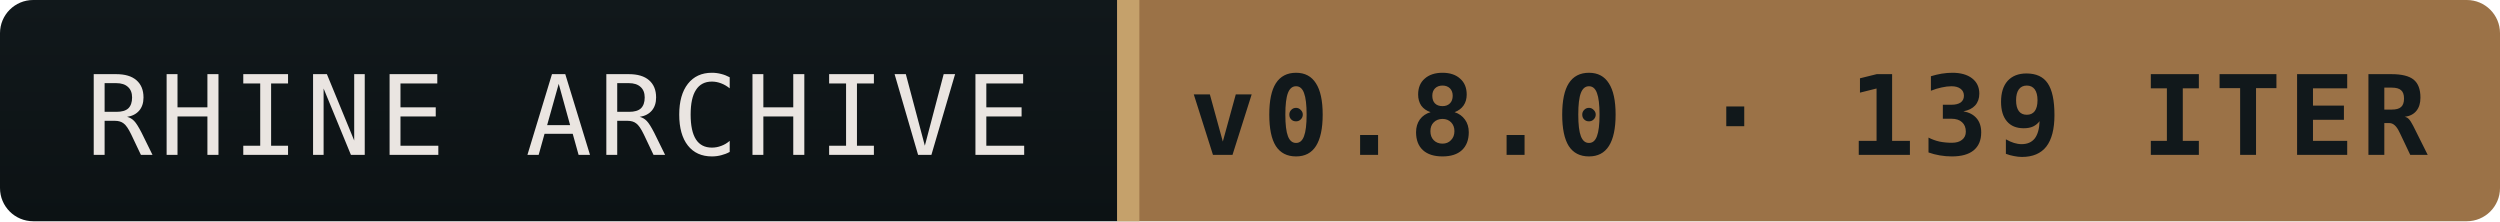
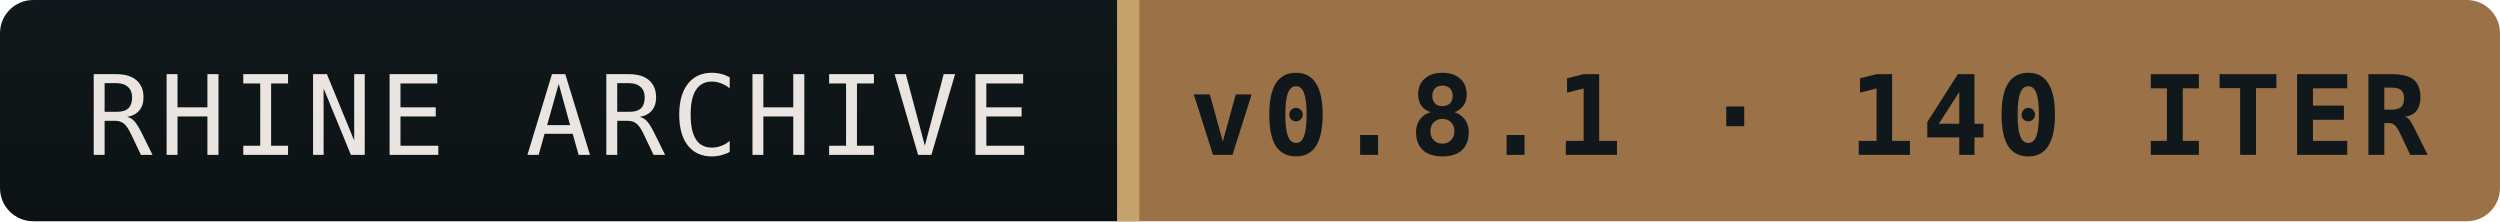
- <svg xmlns="http://www.w3.org/2000/svg" width="226" height="20" role="img" aria-label="rhinelab v0.8.0 · 139 ITER">
+ <svg xmlns="http://www.w3.org/2000/svg" width="226" height="20" role="img" aria-label="rhinelab v0.8.1 · 140 ITER">
  <linearGradient id="rl" x1="0" y1="0" x2="0" y2="1">
    <stop offset="0" stop-color="#11181b" />
    <stop offset="1" stop-color="#0c1214" />
  </linearGradient>
  <clipPath id="round">
    <rect width="226" height="20" rx="3" />
  </clipPath>
  <g clip-path="url(#round)">
    <rect width="101" height="20" fill="url(#rl)" />
    <rect x="101" width="125" height="20" fill="#9b7247" />
    <rect x="101" width="2" height="20" fill="#c5a16b" />
  </g>
  <g fill="#eae5e1" font-family="'JetBrains Mono', 'Cascadia Code', Consolas, monospace" font-size="10" letter-spacing="0.6">
    <text x="50.5" y="14" text-anchor="middle">RHINE ARCHIVE</text>
-     <text x="163.5" y="14" text-anchor="middle" fill="#11181b" font-weight="bold">v0.8.0 · 139 ITER</text>
+     <text x="163.5" y="14" text-anchor="middle" fill="#11181b" font-weight="bold">v0.8.1 · 140 ITER</text>
  </g>
</svg>
